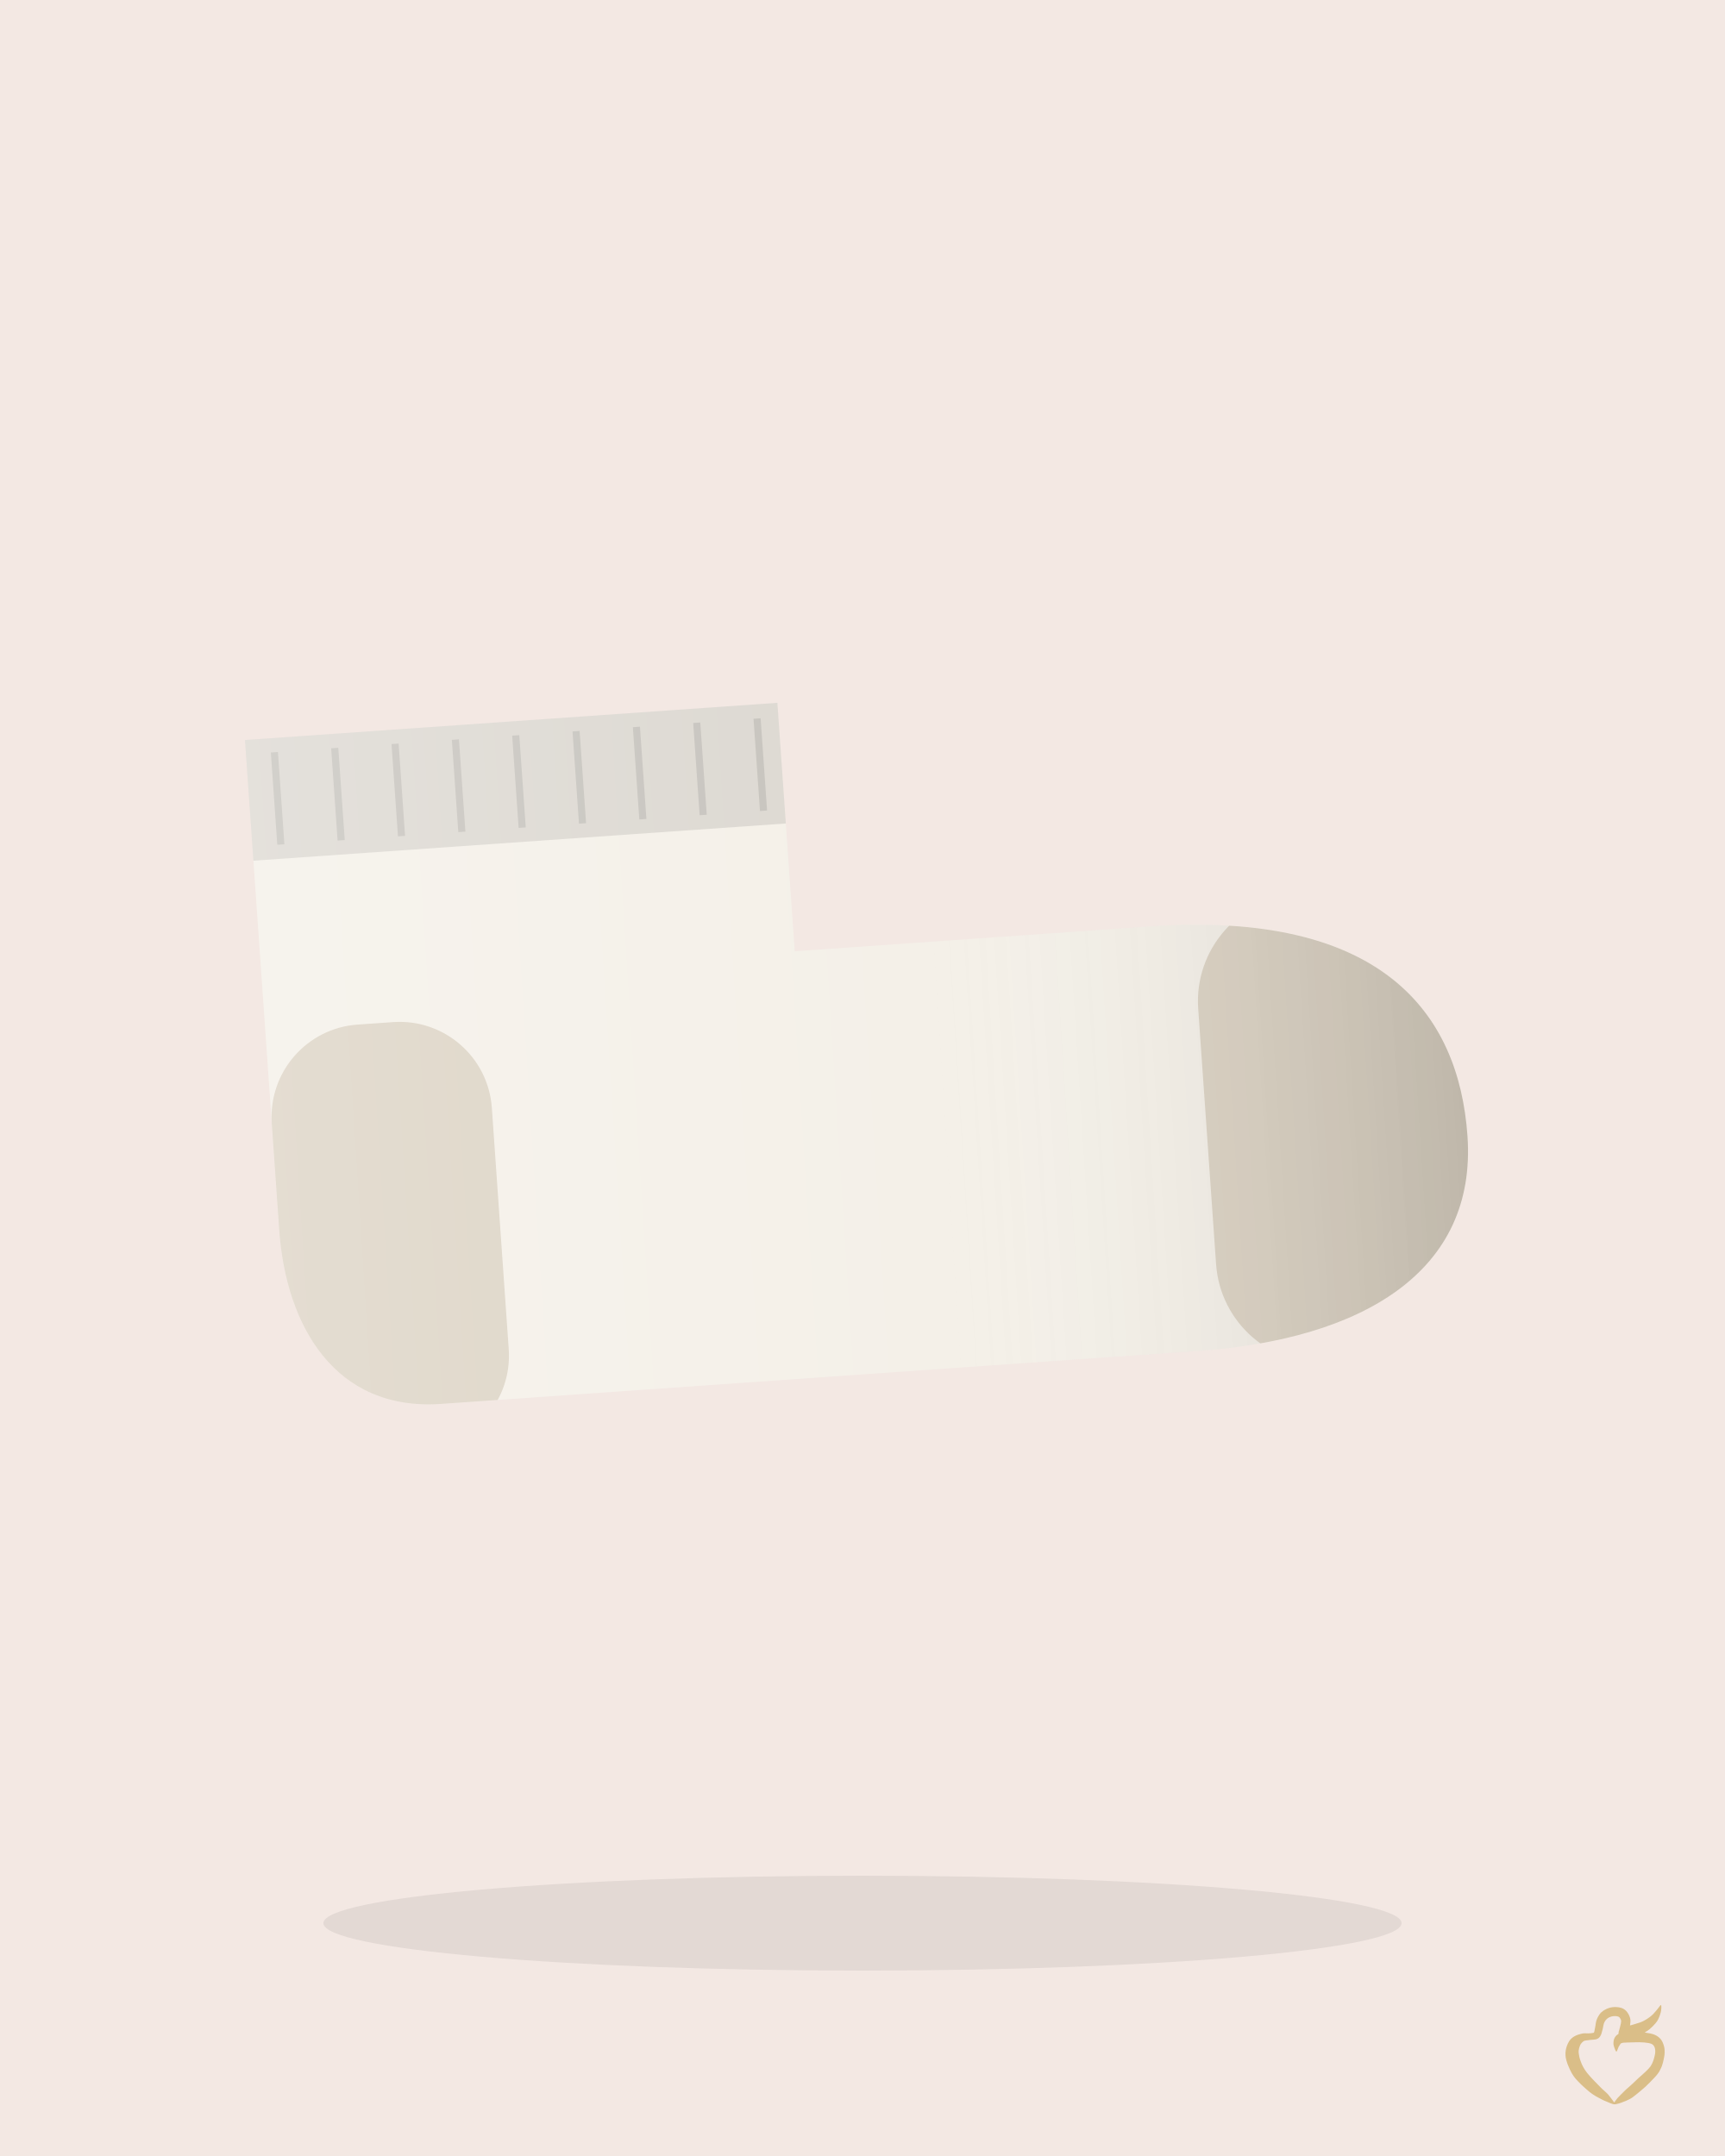
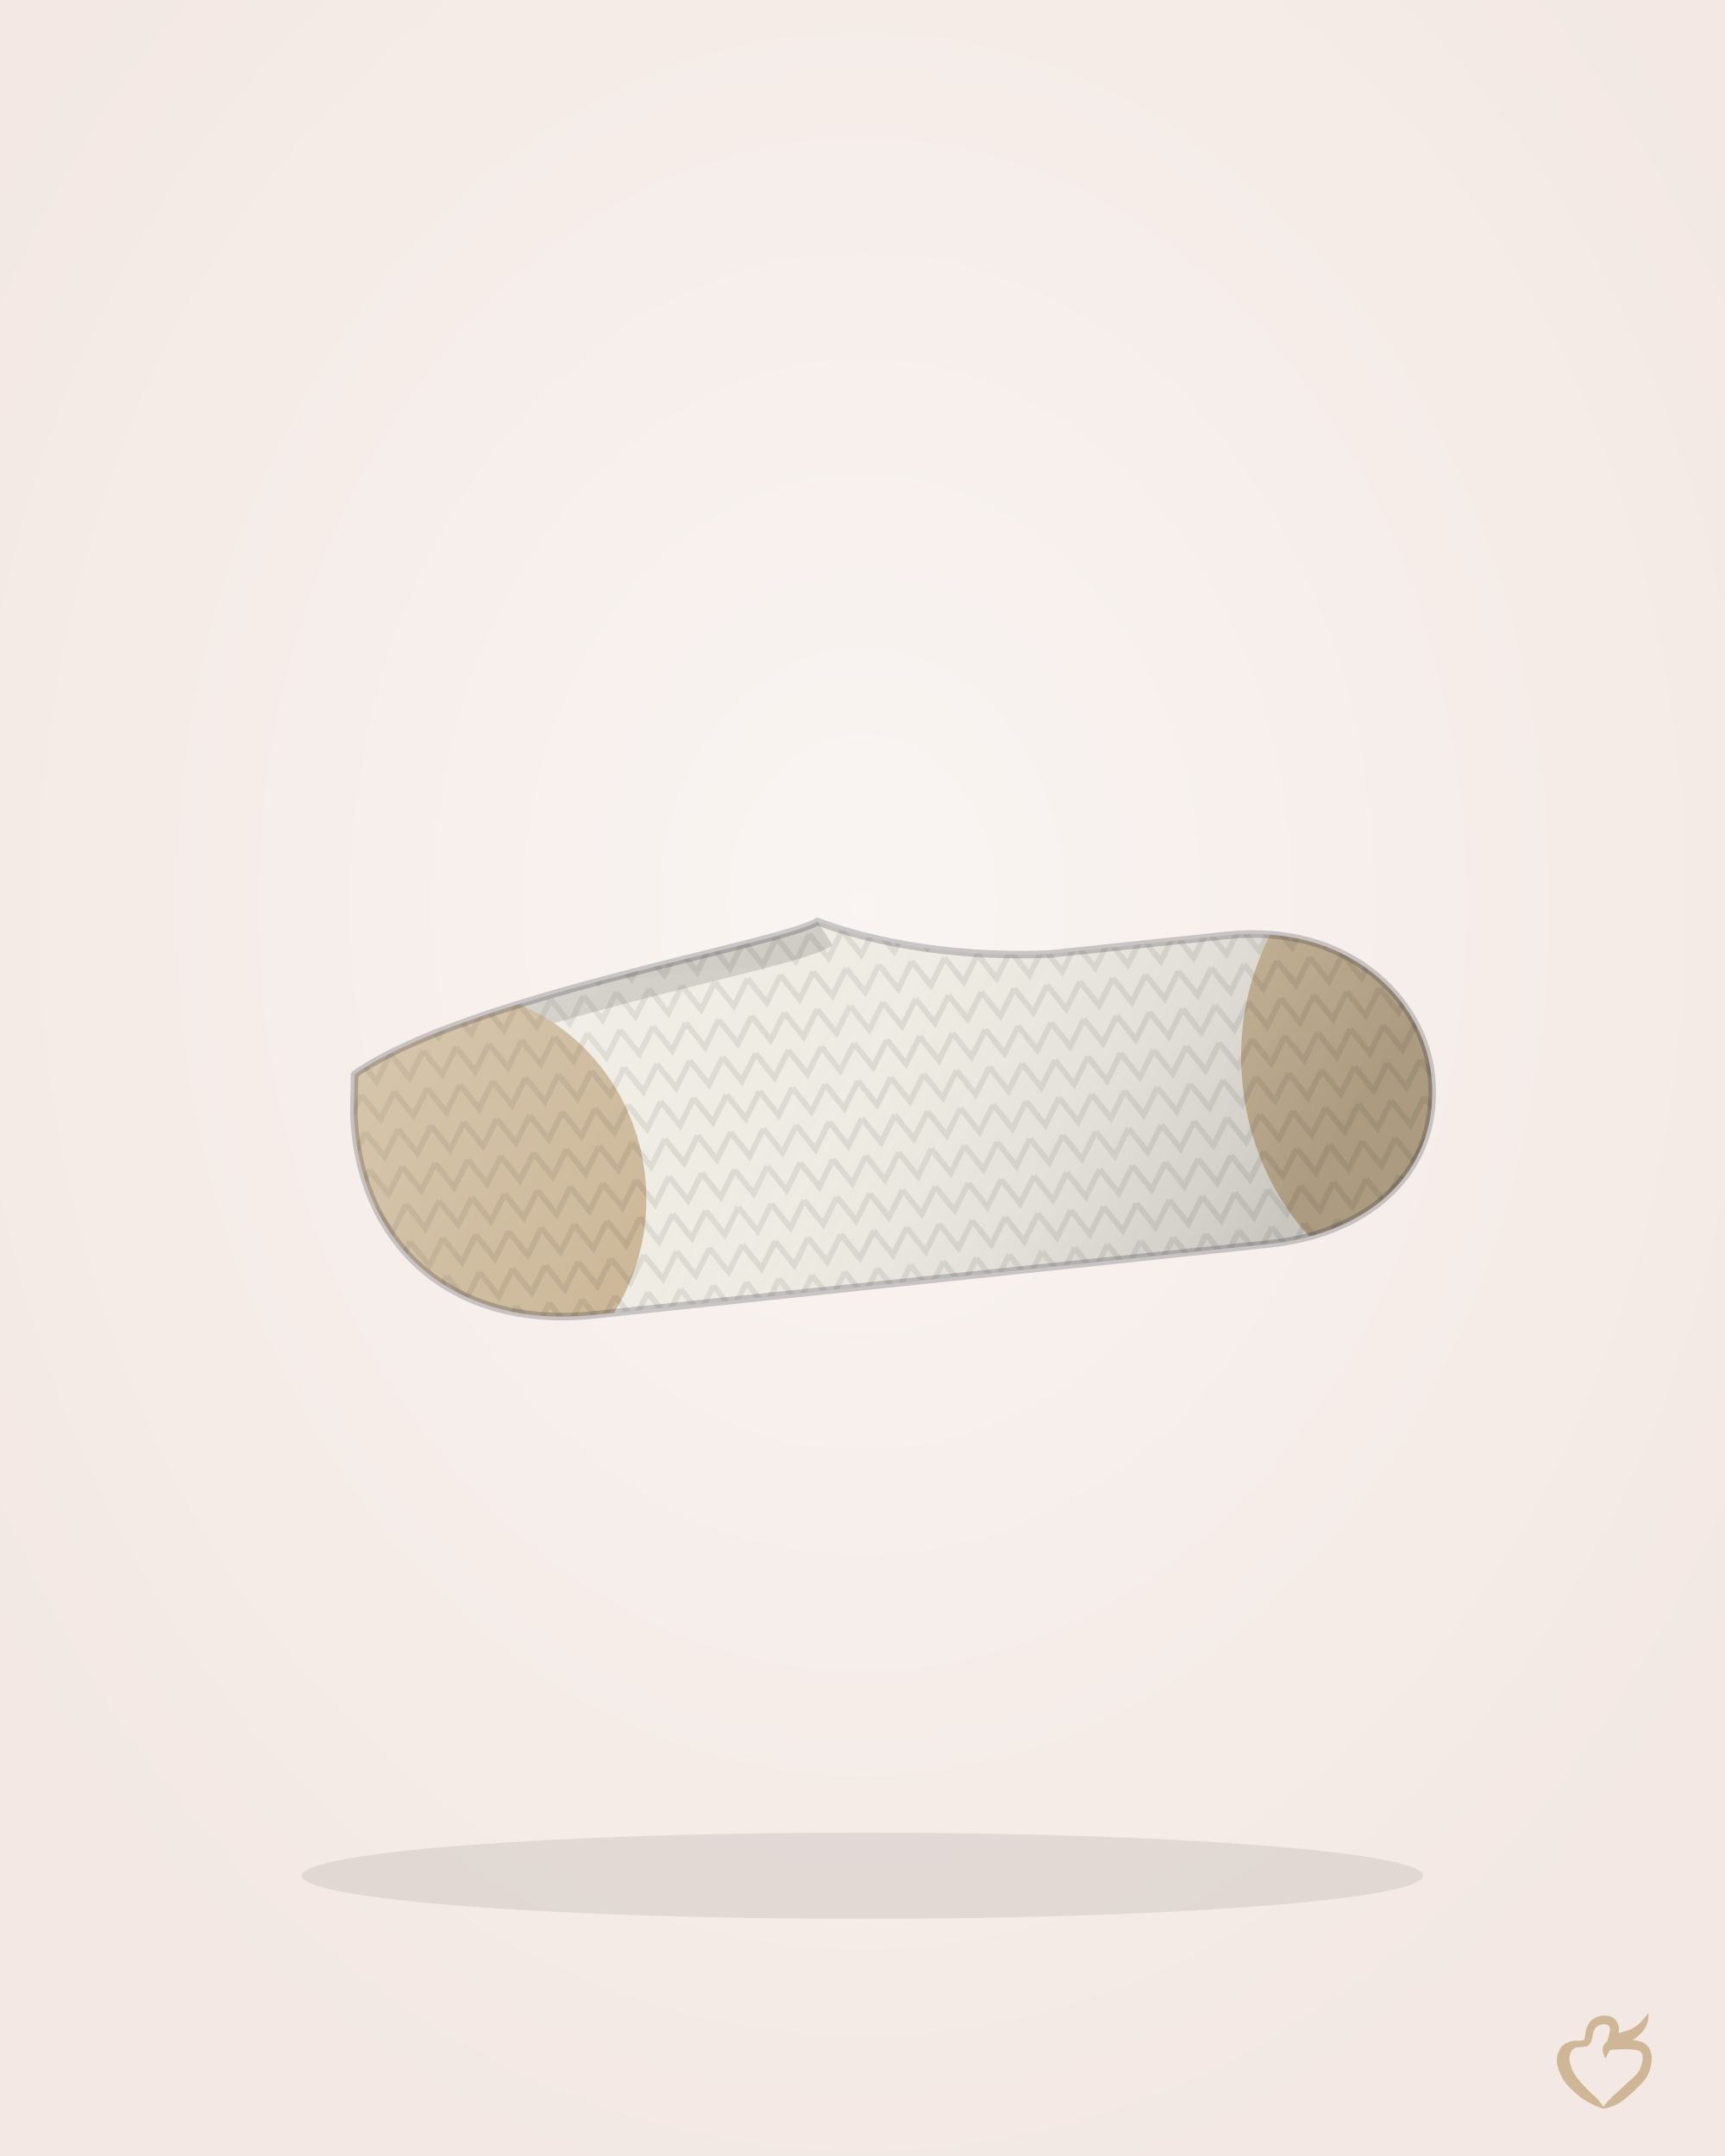
<svg xmlns="http://www.w3.org/2000/svg" viewBox="0 0 800 1000" role="img">
+   <defs>
+     <radialGradient id="light" cx=".5" cy=".42" r=".62">
+       <stop offset="0" stop-color="#fff" stop-opacity=".55" />
+       <stop offset="1" stop-color="#fff" stop-opacity="0" />
+     </radialGradient>
+   </defs>
  <rect width="800" height="1000" fill="#f3e8e3" />
-   <ellipse cx="400" cy="892" rx="250" ry="22" fill="#000" fill-opacity=".07" />
-   <g transform="translate(113.625 343.25) rotate(-4) scale(1.65)">
+   <rect width="800" height="1000" fill="url(#light)" />
+   <ellipse cx="400" cy="870" rx="260" ry="20" fill="#000" fill-opacity=".08" />
+   <g transform="rotate(-6 400 500) translate(168.1 -60.0) scale(2.1875 2.1875)">
    <defs>
-       <clipPath id="c-bamboo-no-show-0">
-         <path d="M0 0H150V70H250C315 70 335 100 335 135C335 173 302 190 255 190H42C12 190 0 165 0 138Z" />
+       <clipPath id="c-bamboo-no-show-a">
+         <path d="M-1 244C24 230 92 226 100 222C100 222 118 232 148 234H186C212 234 226 252 226 268C226 288 210 300 188 300H44C14 300 -4 280 -2 252Z" />
      </clipPath>
-       <linearGradient id="s-bamboo-no-show-0" x1="0" x2="1">
-         <stop offset="0" stop-color="#fff" stop-opacity=".22" />
-         <stop offset=".55" stop-color="#fff" stop-opacity="0" />
-         <stop offset="1" stop-color="#000" stop-opacity=".14" />
+       <pattern id="k-bamboo-no-show-a" width="7" height="8" patternUnits="userSpaceOnUse">
+         <path d="M0 0.5L3.5 6L7 0.5" fill="none" stroke="#000" stroke-opacity=".075" stroke-width="1.2" />
+       </pattern>
+       <linearGradient id="g-bamboo-no-show-a" x1="0" x2="1" y1="0" y2="0.25">
+         <stop offset="0" stop-color="#fff" stop-opacity=".2" />
+         <stop offset=".42" stop-color="#fff" stop-opacity="0" />
+         <stop offset="1" stop-color="#000" stop-opacity=".16" />
      </linearGradient>
    </defs>
-     <path d="M0 0H150V70H250C315 70 335 100 335 135C335 173 302 190 255 190H42C12 190 0 165 0 138Z" fill="#f4f0e8" />
-     <g clip-path="url(#c-bamboo-no-show-0)">
-       <rect x="0" y="0" width="150" height="34" fill="#000" fill-opacity=".10" />
-       <path d="M8 4V30" stroke="#000" stroke-opacity=".10" stroke-width="2" />
-       <path d="M25 4V30" stroke="#000" stroke-opacity=".10" stroke-width="2" />
-       <path d="M42 4V30" stroke="#000" stroke-opacity=".10" stroke-width="2" />
-       <path d="M59 4V30" stroke="#000" stroke-opacity=".10" stroke-width="2" />
-       <path d="M76 4V30" stroke="#000" stroke-opacity=".10" stroke-width="2" />
-       <path d="M93 4V30" stroke="#000" stroke-opacity=".10" stroke-width="2" />
-       <path d="M110 4V30" stroke="#000" stroke-opacity=".10" stroke-width="2" />
-       <path d="M127 4V30" stroke="#000" stroke-opacity=".10" stroke-width="2" />
-       <path d="M144 4V30" stroke="#000" stroke-opacity=".10" stroke-width="2" />
-       <rect x="0" y="82" width="62" height="120" rx="26" fill="#d9cfc0" fill-opacity=".9" />
-       <rect x="262" y="64" width="90" height="132" rx="30" fill="#d9cfc0" fill-opacity=".9" />
-       <rect x="0" y="0" width="340" height="190" fill="url(#s-bamboo-no-show-0)" />
+     <path d="M-1 244C24 230 92 226 100 222C100 222 118 232 148 234H186C212 234 226 252 226 268C226 288 210 300 188 300H44C14 300 -4 280 -2 252Z" fill="#efece4" />
+     <g clip-path="url(#c-bamboo-no-show-a)">
+       <path d="M-1 244C24 230 92 226 100 222" fill="none" stroke="#000" stroke-opacity=".13" stroke-width="12" />
+       <ellipse cx="16" cy="272" rx="42" ry="44" fill="#cdb99a" />
+       <ellipse cx="232" cy="266" rx="46" ry="52" fill="#cdb99a" />
+       <rect x="-30" y="200" width="290" height="110" fill="url(#k-bamboo-no-show-a)" />
+       <rect x="-6" y="230" width="236" height="74" fill="url(#g-bamboo-no-show-a)" />
    </g>
+     <path d="M-1 244C24 230 92 226 100 222C100 222 118 232 148 234H186C212 234 226 252 226 268C226 288 210 300 188 300H44C14 300 -4 280 -2 252Z" fill="none" stroke="#0b1220" stroke-opacity=".2" stroke-width="1.6" stroke-linejoin="round" />
  </g>
-   <g transform="translate(726 930) scale(0.071)" fill="#c9a24b" fill-opacity=".6" fill-rule="evenodd">
+   <g transform="translate(722 934) scale(0.0679)" fill="#b08d57" fill-opacity=".55" fill-rule="evenodd">
    <path d="M313.3 647.4C311.0 646.9 308.1 646.0 306.8 645.5C305.6 645.0 303.2 644.3 301.6 643.8C300.0 643.4 296.8 642.2 294.5 641.2C292.1 640.2 289.6 639.2 288.8 639.0C288.1 638.8 285.7 637.8 283.5 636.8C281.3 635.8 277.7 634.2 275.5 633.3C273.3 632.5 269.8 631.0 267.7 630.1C265.6 629.2 263.5 628.3 263.0 628.2C262.6 628.0 260.6 627.2 258.5 626.3C256.5 625.4 253.5 624.1 251.8 623.4C250.2 622.8 247.9 621.8 246.8 621.2C237.4 616.1 233.8 614.2 221.8 608.0C214.9 604.5 204.9 599.1 197.8 595.1C187.1 589.0 164.2 573.5 158.7 568.4C157.5 567.4 154.2 564.5 151.3 562.2C148.5 559.8 144.8 556.6 143.2 555.1C141.5 553.7 138.5 551.1 136.4 549.4C132.1 545.9 128.5 542.8 124.2 538.6C122.5 537.0 119.7 534.5 118.0 533.0C97.5 515.1 66.5 482.6 56.3 468.2C52.9 463.4 46.8 454.2 45.5 451.8C45.0 450.9 43.5 448.5 42.2 446.5C35.7 436.2 20.2 403.1 15.0 388.3C13.5 384.0 12.0 379.8 11.6 378.9C11.0 377.4 7.5 365.4 5.1 357.0C-5.6 318.5 1.1 274.3 23.3 237.5C37.0 214.8 62.1 198.1 94.5 190.0C97.4 189.2 100.6 188.4 101.5 188.0C103.6 187.3 109.7 185.9 114.5 185.1C118.5 184.5 128.9 184.3 148.5 184.7C157.7 184.8 158.9 184.8 163.2 184.1C165.7 183.7 170.6 183.0 174.0 182.7C187.9 181.2 187.1 182.3 191.5 158.2C192.1 154.7 193.4 148.3 194.3 144.0C195.2 139.7 196.1 134.7 196.3 132.8C198.8 109.7 202.4 97.0 211.9 78.2C216.5 69.0 223.8 58.3 230.8 50.5C233.0 48.1 242.4 40.2 246.2 37.7C278.1 16.2 310.9 8.9 348.7 14.7C380.4 19.6 400.8 35.4 415.8 67.0C425.1 86.6 426.8 101.6 422.7 126.0C422.3 128.1 421.9 130.2 421.8 130.8C421.4 133.4 422.9 133.3 432.8 130.3C435.8 129.4 445.1 126.6 453.7 124.1C485.2 115.0 493.6 111.9 513.1 102.1C522.7 97.3 542.0 85.2 548.6 79.8C551.6 77.4 554.0 75.5 557.7 72.7C563.0 68.6 568.5 63.7 572.5 59.6C578.9 53.0 581.1 50.5 591.0 38.5C592.1 37.2 593.8 35.2 594.8 34.0C598.1 30.2 607.0 19.0 609.0 16.2C618.7 2.3 622.7 -1.6 624.8 0.5C628.1 3.8 626.5 35.2 622.3 49.0C616.0 69.8 612.4 79.7 607.3 89.8C605.2 93.9 603.2 97.7 602.8 98.4C602.4 99.0 601.3 101.0 600.3 102.7C599.4 104.4 597.0 107.9 595.0 110.3C593.1 112.8 590.4 116.3 589.0 118.0C579.0 130.9 549.2 159.5 539.7 165.2C538.3 166.1 534.8 168.3 532.0 170.2C529.2 172.1 525.2 174.5 523.1 175.6C516.3 179.4 516.5 179.5 528.8 181.2C539.3 182.6 549.2 184.1 551.5 184.8C552.4 185.1 556.5 186.1 560.7 187.0C599.5 195.9 626.7 218.5 638.1 251.2C639.0 253.6 640.5 257.9 641.5 260.8C643.5 266.8 645.7 275.8 646.5 281.7C648.1 294.3 648.1 294.2 647.9 307.8C647.7 321.5 647.2 326.3 645.0 337.7C644.7 339.6 644.1 342.7 643.8 344.7C643.5 346.6 643.0 349.2 642.7 350.5C642.3 351.8 641.8 354.2 641.5 355.8C639.5 367.1 633.6 388.7 630.0 397.7C628.9 400.5 627.5 404.3 626.8 406.2C625.2 410.5 617.3 426.7 614.8 430.5C613.8 432.2 612.2 434.8 611.3 436.5C610.3 438.2 608.4 441.2 606.8 443.2C605.3 445.2 603.5 447.8 602.7 448.9C601.9 450.1 600.1 452.5 598.6 454.3C597.1 456.0 594.9 458.7 593.7 460.2C592.5 461.6 590.7 463.7 589.7 464.8C588.6 465.9 586.7 468.2 585.3 469.8C581.7 474.2 558.1 498.8 552.2 504.3C546.1 510.1 528.1 527.7 526.1 529.9C524.9 531.3 522.8 533.2 521.5 534.3C518.0 537.1 510.7 543.4 506.7 547.0C504.7 548.8 502.3 550.9 501.3 551.7C500.3 552.5 498.2 554.4 496.5 555.8C493.3 558.7 489.0 562.3 480.7 569.1C477.8 571.4 475.3 573.5 475.0 573.8C474.7 574.2 472.6 575.9 470.3 577.7C465.9 581.2 461.1 585.0 457.7 587.8C456.5 588.7 453.9 590.8 451.8 592.3C449.8 593.9 446.9 596.1 445.5 597.2C434.8 605.6 430.8 608.3 420.6 613.7C414.1 617.1 399.5 624.0 395.3 625.7C393.8 626.3 390.6 627.6 388.2 628.5C383.6 630.4 368.5 636.1 362.2 638.4C360.2 639.1 356.2 640.4 353.5 641.2C350.8 642.0 346.4 643.2 343.9 644.0C329.0 648.4 321.7 649.2 313.3 647.4ZM319.4 635.1C319.7 634.8 321.4 632.4 323.2 629.8C334.6 613.3 343.8 602.5 357.5 589.4C366.6 580.6 384.2 563.0 387.6 559.4C389.1 557.7 391.9 555.0 393.8 553.4C395.6 551.8 398.5 549.3 400.1 547.8C401.8 546.3 404.2 544.2 405.5 543.1C406.8 542.1 410.6 538.8 413.8 535.8C417.1 532.9 421.1 529.4 422.6 528.0C424.2 526.7 426.8 524.3 428.4 522.9C429.9 521.4 433.6 518.0 436.5 515.3C446.8 505.9 464.0 489.6 464.0 489.3C464.0 489.2 466.6 486.7 469.7 483.8C472.9 480.9 477.2 476.8 479.3 474.8C481.4 472.8 484.4 470.2 485.9 469.0C488.6 466.8 494.9 461.2 499.2 457.3C500.4 456.1 503.1 453.8 505.0 452.1C508.7 449.0 510.6 447.3 521.1 437.4C537.2 422.3 550.6 408.0 555.9 400.1C558.9 395.7 564.5 386.0 566.2 382.2C568.8 376.6 573.2 365.6 574.0 362.8C574.4 361.6 575.3 358.8 576.0 356.7C576.7 354.6 578.1 349.9 579.0 346.3C579.9 342.8 581.3 337.7 582.0 335.0C593.0 294.0 584.8 262.3 560.8 252.9C540.4 244.8 496.3 241.2 446.3 243.3C429.0 244.1 419.7 244.4 403.7 244.6C380.5 245.1 375.7 245.6 368.1 248.2C360.4 250.9 360.0 251.3 354.2 261.8C353.3 263.5 351.9 265.7 351.0 266.8C348.3 270.3 345.0 277.5 342.2 286.0C338.7 296.6 334.8 304.0 332.7 304.0C329.1 304.0 319.3 280.8 314.5 260.9C312.4 252.1 313.9 232.8 317.6 222.2C322.3 208.6 332.2 196.5 343.5 190.6C346.8 188.9 346.6 189.5 346.8 182.7C347.0 175.9 348.2 170.7 350.6 165.9C351.0 165.0 351.6 162.9 351.9 161.2C352.5 157.1 353.4 153.9 355.5 147.5C360.1 133.6 364.4 110.5 363.9 102.7C363.5 96.8 357.3 84.5 352.3 79.7C343.7 71.3 319.0 69.1 299.5 74.9C279.5 80.8 264.7 92.3 256.8 108.1C256.1 109.4 255.2 111.0 254.8 111.7C251.9 116.3 249.4 124.6 248.0 133.8C247.2 139.8 243.6 156.4 242.6 159.7C241.3 163.2 240.1 167.5 239.5 170.2C230.1 211.7 215.3 225.2 178.0 226.3C168.2 226.7 166.5 226.8 159.9 227.8C156.0 228.5 151.1 229.2 149.1 229.3C147.1 229.5 144.5 229.8 143.2 230.0C141.9 230.2 139.7 230.4 138.3 230.5C134.8 230.8 126.8 232.2 124.1 233.0C115.3 235.7 98.9 253.0 95.8 263.0C95.3 264.6 94.3 267.3 93.5 269.2C86.7 285.2 84.4 303.9 87.3 318.0C87.9 320.9 88.6 325.0 88.9 327.2C89.1 329.4 89.8 333.0 90.3 335.3C90.9 337.6 91.4 340.3 91.7 341.4C91.9 342.4 92.5 344.8 93.0 346.7C93.6 348.6 94.6 352.3 95.4 355.0C96.1 357.7 97.3 361.4 98.1 363.3C98.8 365.3 100.1 368.7 100.9 370.9C101.7 373.2 103.6 377.9 105.1 381.4C106.7 385.0 108.3 388.7 108.7 389.7C110.6 394.6 117.2 407.1 121.5 413.8C123.3 416.8 126.0 421.2 127.5 423.6C132.4 431.8 146.8 450.2 158.2 462.8C159.8 464.6 162.4 467.5 164.0 469.3C165.5 471.1 168.5 474.3 170.6 476.5C172.8 478.7 177.0 483.2 180.0 486.4C183.0 489.7 186.3 493.1 187.3 494.1C189.8 496.5 212.6 519.8 214.0 521.5C216.9 524.9 234.0 542.2 238.2 546.0C243.0 550.2 246.9 553.9 260.3 566.0C274.1 578.7 275.3 579.8 277.1 581.9C279.0 584.1 283.3 589.5 286.7 594.0C287.8 595.6 290.1 598.4 291.7 600.3C293.3 602.3 295.1 604.7 295.9 605.7C296.6 606.7 298.6 609.3 300.4 611.5C302.1 613.7 304.5 616.9 305.7 618.5C306.8 620.2 308.4 622.2 309.2 623.2C309.9 624.1 311.1 625.7 311.7 626.7C312.3 627.7 313.6 629.6 314.6 631.0C318.1 636.0 318.4 636.2 319.4 635.1Z" />
  </g>
</svg>
